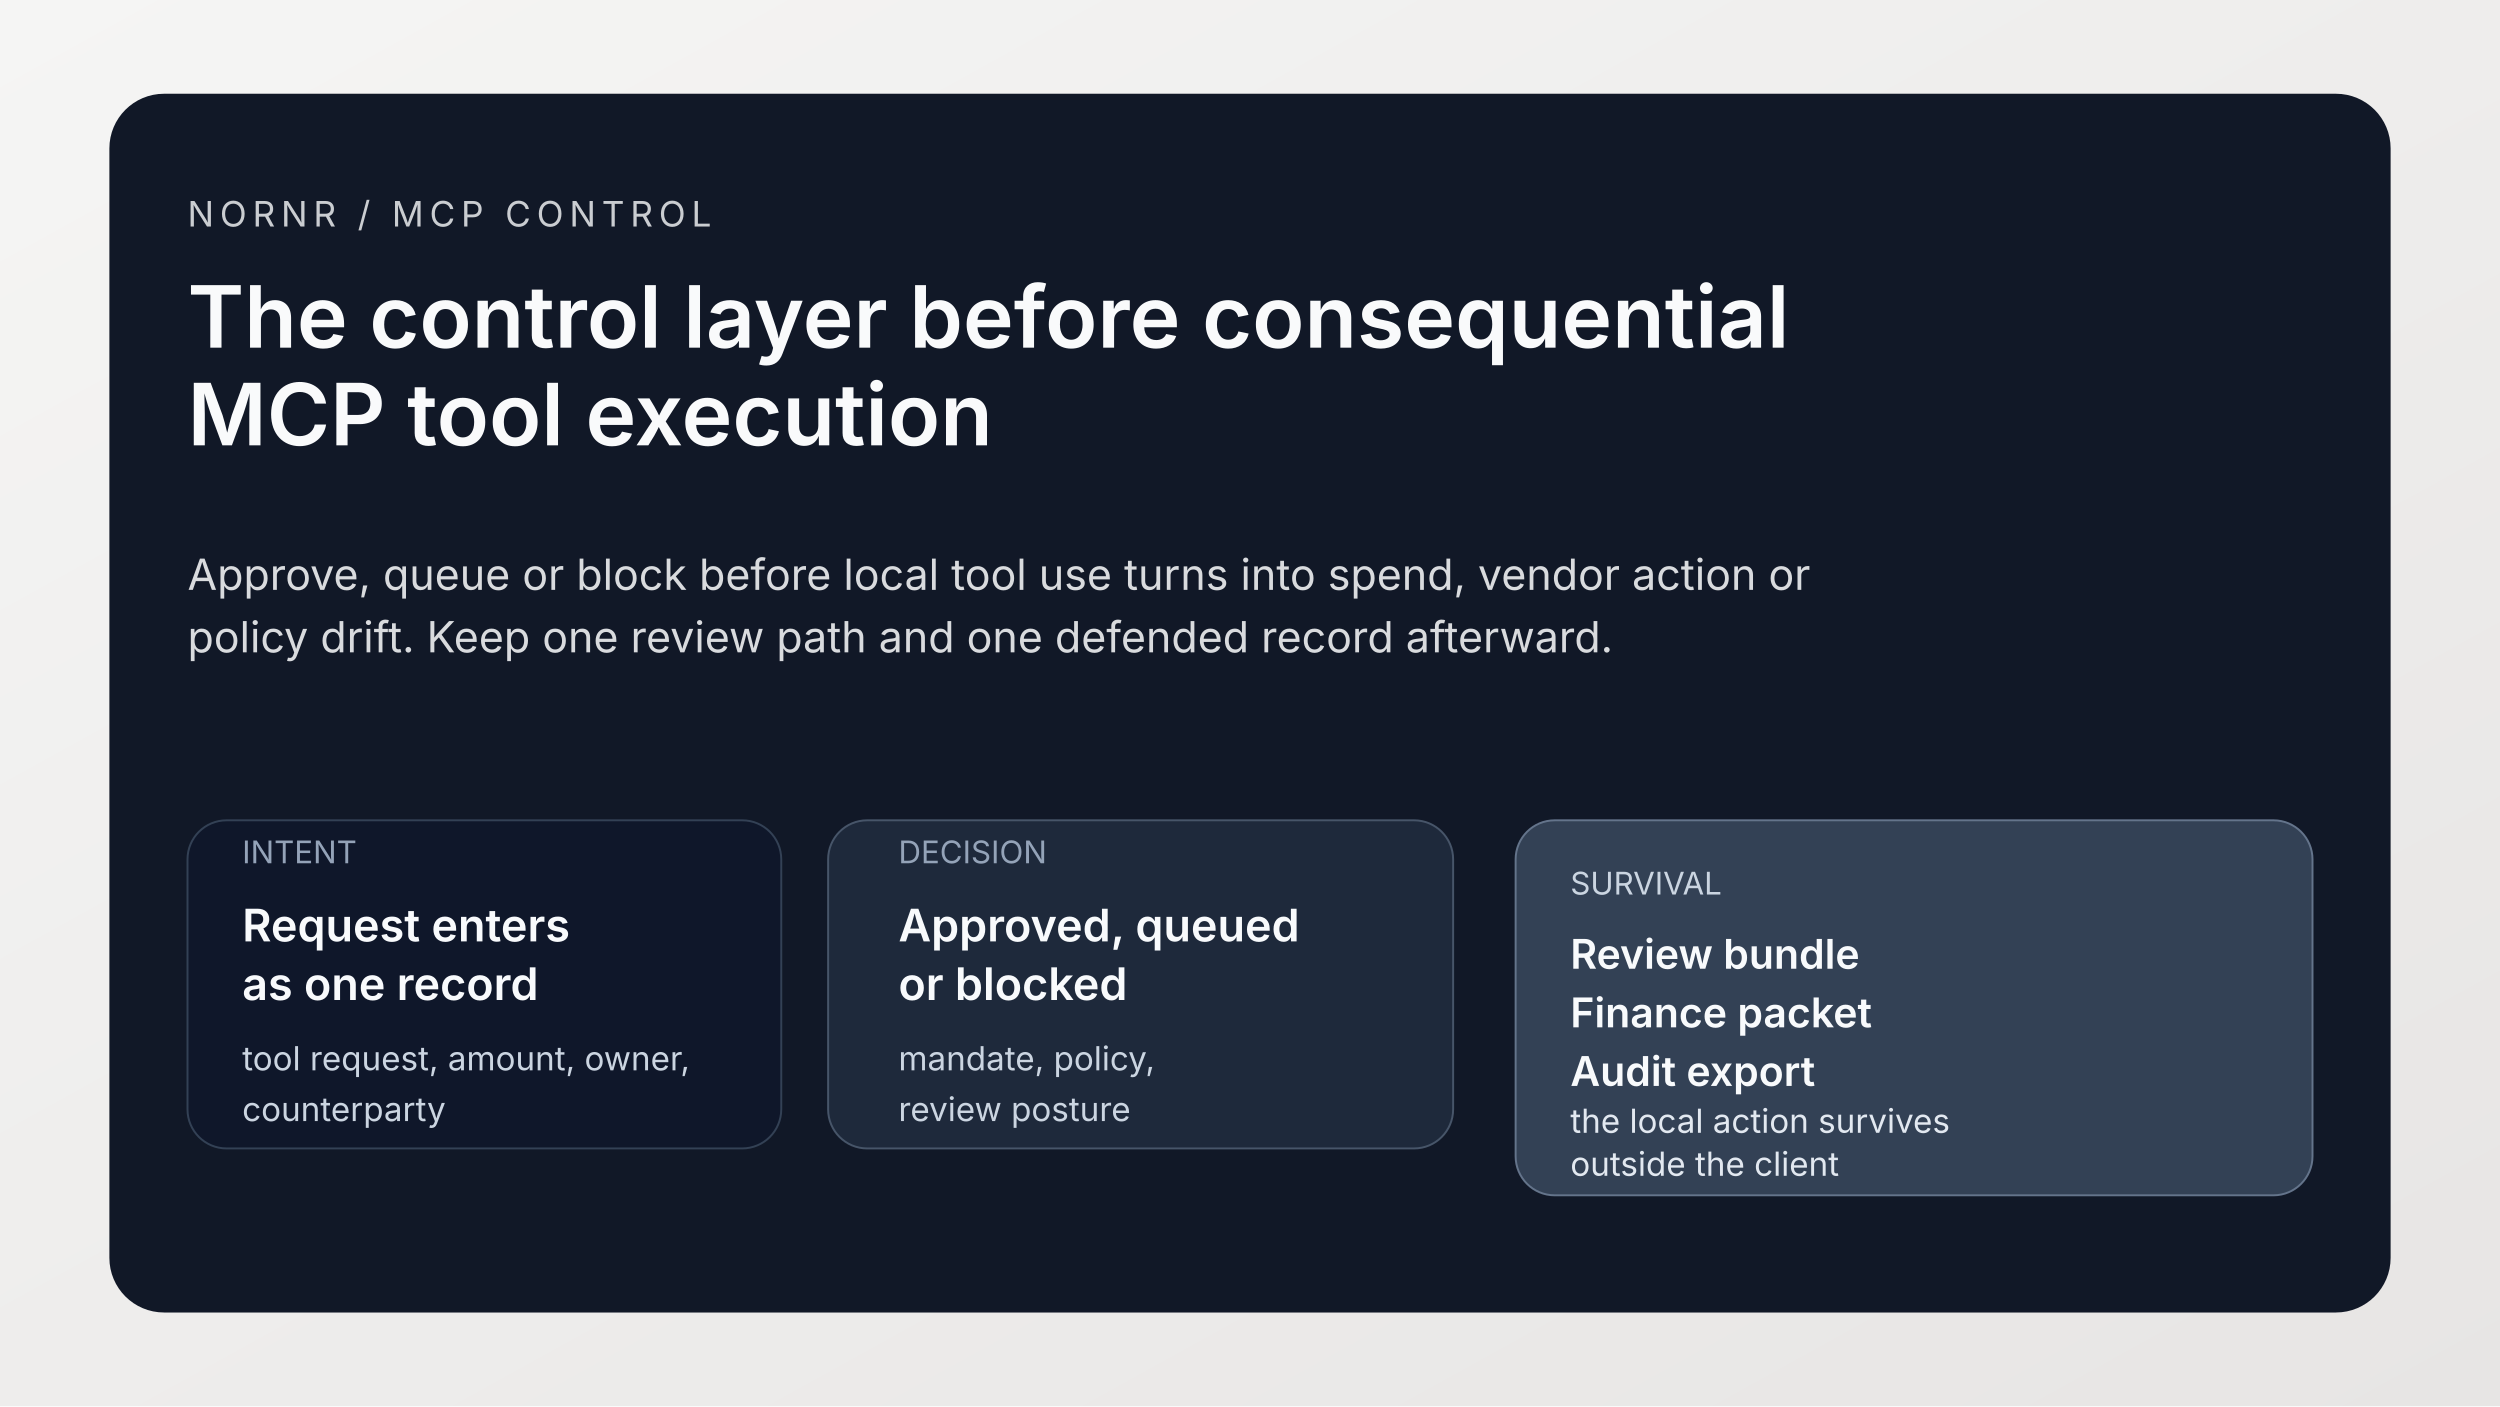
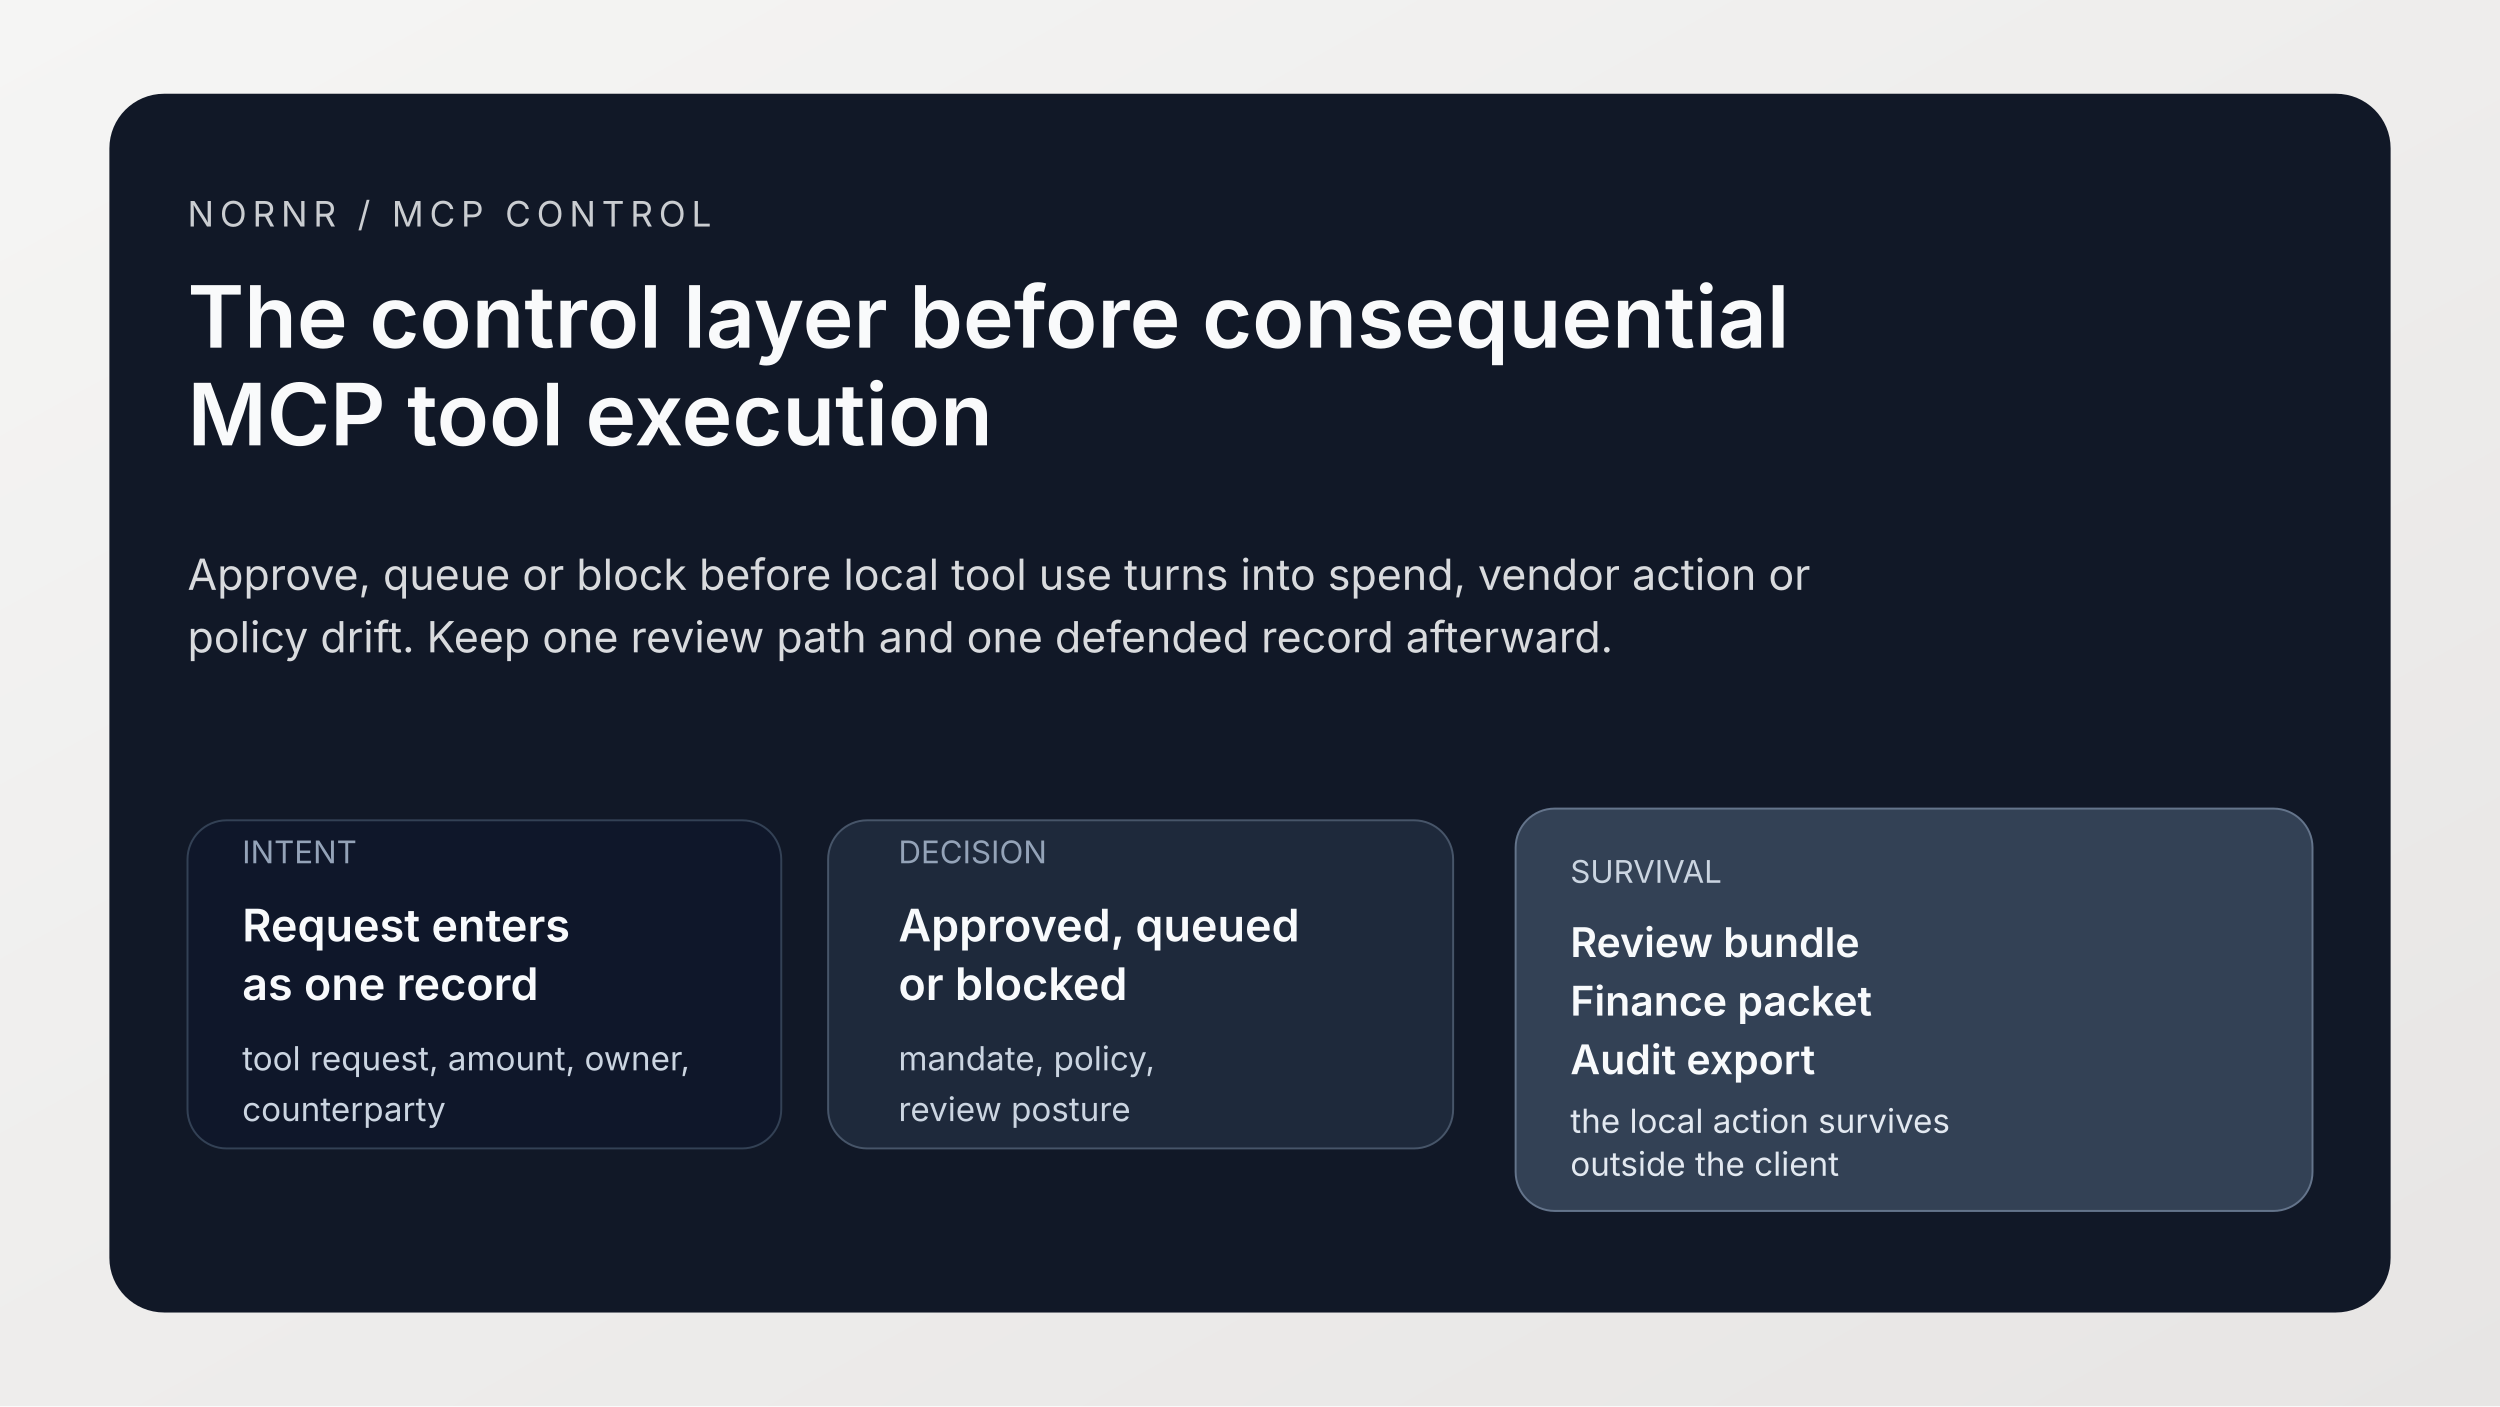
<svg xmlns="http://www.w3.org/2000/svg" width="1280" height="720" viewBox="0 0 1280 720" role="img" aria-labelledby="title desc">
  <defs>
    <linearGradient id="bg" x1="0" y1="0" x2="1" y2="1">
      <stop offset="0%" stop-color="#f5f5f4" />
      <stop offset="100%" stop-color="#e7e5e4" />
    </linearGradient>
  </defs>
  <rect width="1280" height="720" fill="url(#bg)" />
  <rect x="56" y="48" width="1168" height="624" rx="28" fill="#111827" />
  <g font-family="Inter, Arial, sans-serif" fill="#f9fafb">
    <text x="96" y="116" font-size="18" letter-spacing="3" opacity="0.8">NORNR / MCP CONTROL</text>
    <text x="96" y="178" font-size="44" font-weight="600">The control layer before consequential</text>
    <text x="96" y="228" font-size="44" font-weight="600">MCP tool execution</text>
    <text x="96" y="302" font-size="22" opacity="0.86">Approve, queue or block before local tool use turns into spend, vendor action or</text>
    <text x="96" y="334" font-size="22" opacity="0.86">policy drift. Keep one review path and one defended record afterward.</text>
  </g>
  <g font-family="Inter, Arial, sans-serif">
    <rect x="96" y="420" width="304" height="168" rx="20" fill="#0f172a" stroke="#334155" />
    <text x="124" y="442" font-size="16" fill="#94a3b8">INTENT</text>
    <text x="124" y="482" font-size="23" fill="#f8fafc" font-weight="600">Request enters</text>
    <text x="124" y="512" font-size="23" fill="#f8fafc" font-weight="600">as one record</text>
    <text x="124" y="548" font-size="17" fill="#cbd5e1">tool request, amount, owner,</text>
    <text x="124" y="574" font-size="17" fill="#cbd5e1">counterparty</text>
    <rect x="424" y="420" width="320" height="168" rx="20" fill="#1e293b" stroke="#475569" />
    <text x="460" y="442" font-size="16" fill="#94a3b8">DECISION</text>
    <text x="460" y="482" font-size="23" fill="#f8fafc" font-weight="600">Approved, queued</text>
    <text x="460" y="512" font-size="23" fill="#f8fafc" font-weight="600">or blocked</text>
    <text x="460" y="548" font-size="17" fill="#cbd5e1">mandate, policy,</text>
    <text x="460" y="574" font-size="17" fill="#cbd5e1">review posture</text>
-     <rect x="776" y="420" width="408" height="192" rx="20" fill="#334155" stroke="#64748b" />
-     <text x="804" y="458" font-size="16" fill="#cbd5e1">SURVIVAL</text>
-     <text x="804" y="496" font-size="21" fill="#f8fafc" font-weight="600">Review bundle</text>
-     <text x="804" y="526" font-size="21" fill="#f8fafc" font-weight="600">Finance packet</text>
-     <text x="804" y="556" font-size="21" fill="#f8fafc" font-weight="600">Audit export</text>
+     <rect x="776" y="414" width="408" height="206" rx="20" fill="#334155" stroke="#64748b" />
+     <text x="804" y="452" font-size="16" fill="#cbd5e1">SURVIVAL</text>
+     <text x="804" y="490" font-size="21" fill="#f8fafc" font-weight="600">Review bundle</text>
+     <text x="804" y="520" font-size="21" fill="#f8fafc" font-weight="600">Finance packet</text>
+     <text x="804" y="550" font-size="21" fill="#f8fafc" font-weight="600">Audit export</text>
    <text x="804" y="580" font-size="17" fill="#e2e8f0">the local action survives</text>
    <text x="804" y="602" font-size="17" fill="#e2e8f0">outside the client</text>
  </g>
</svg>
